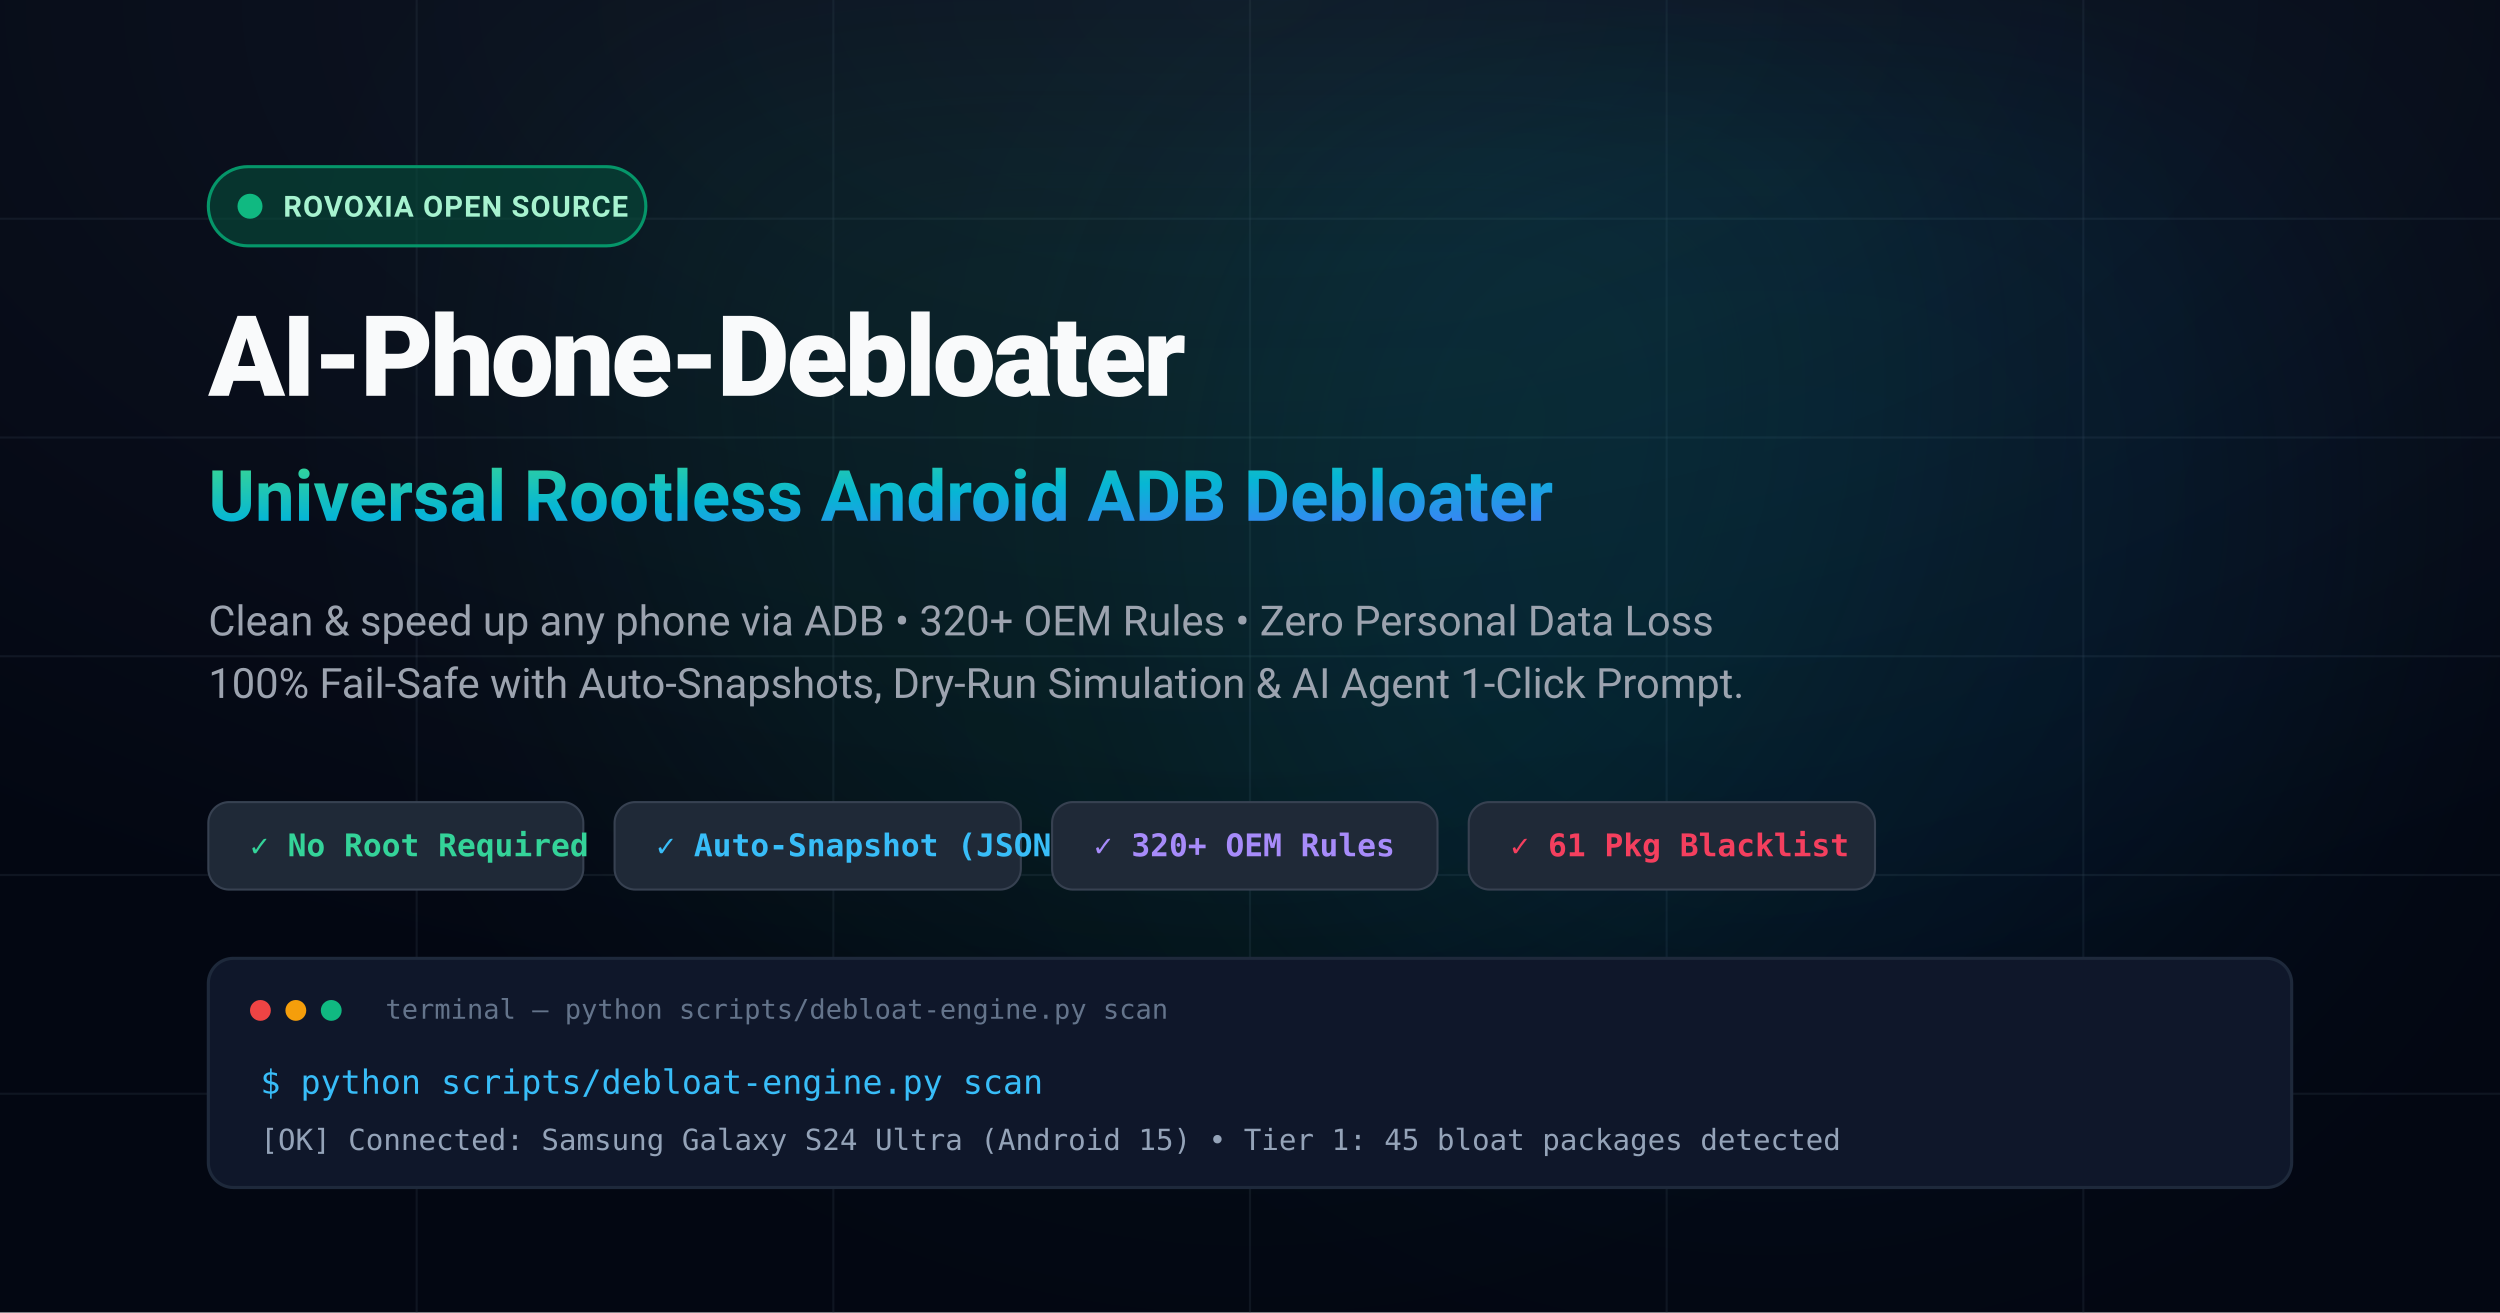
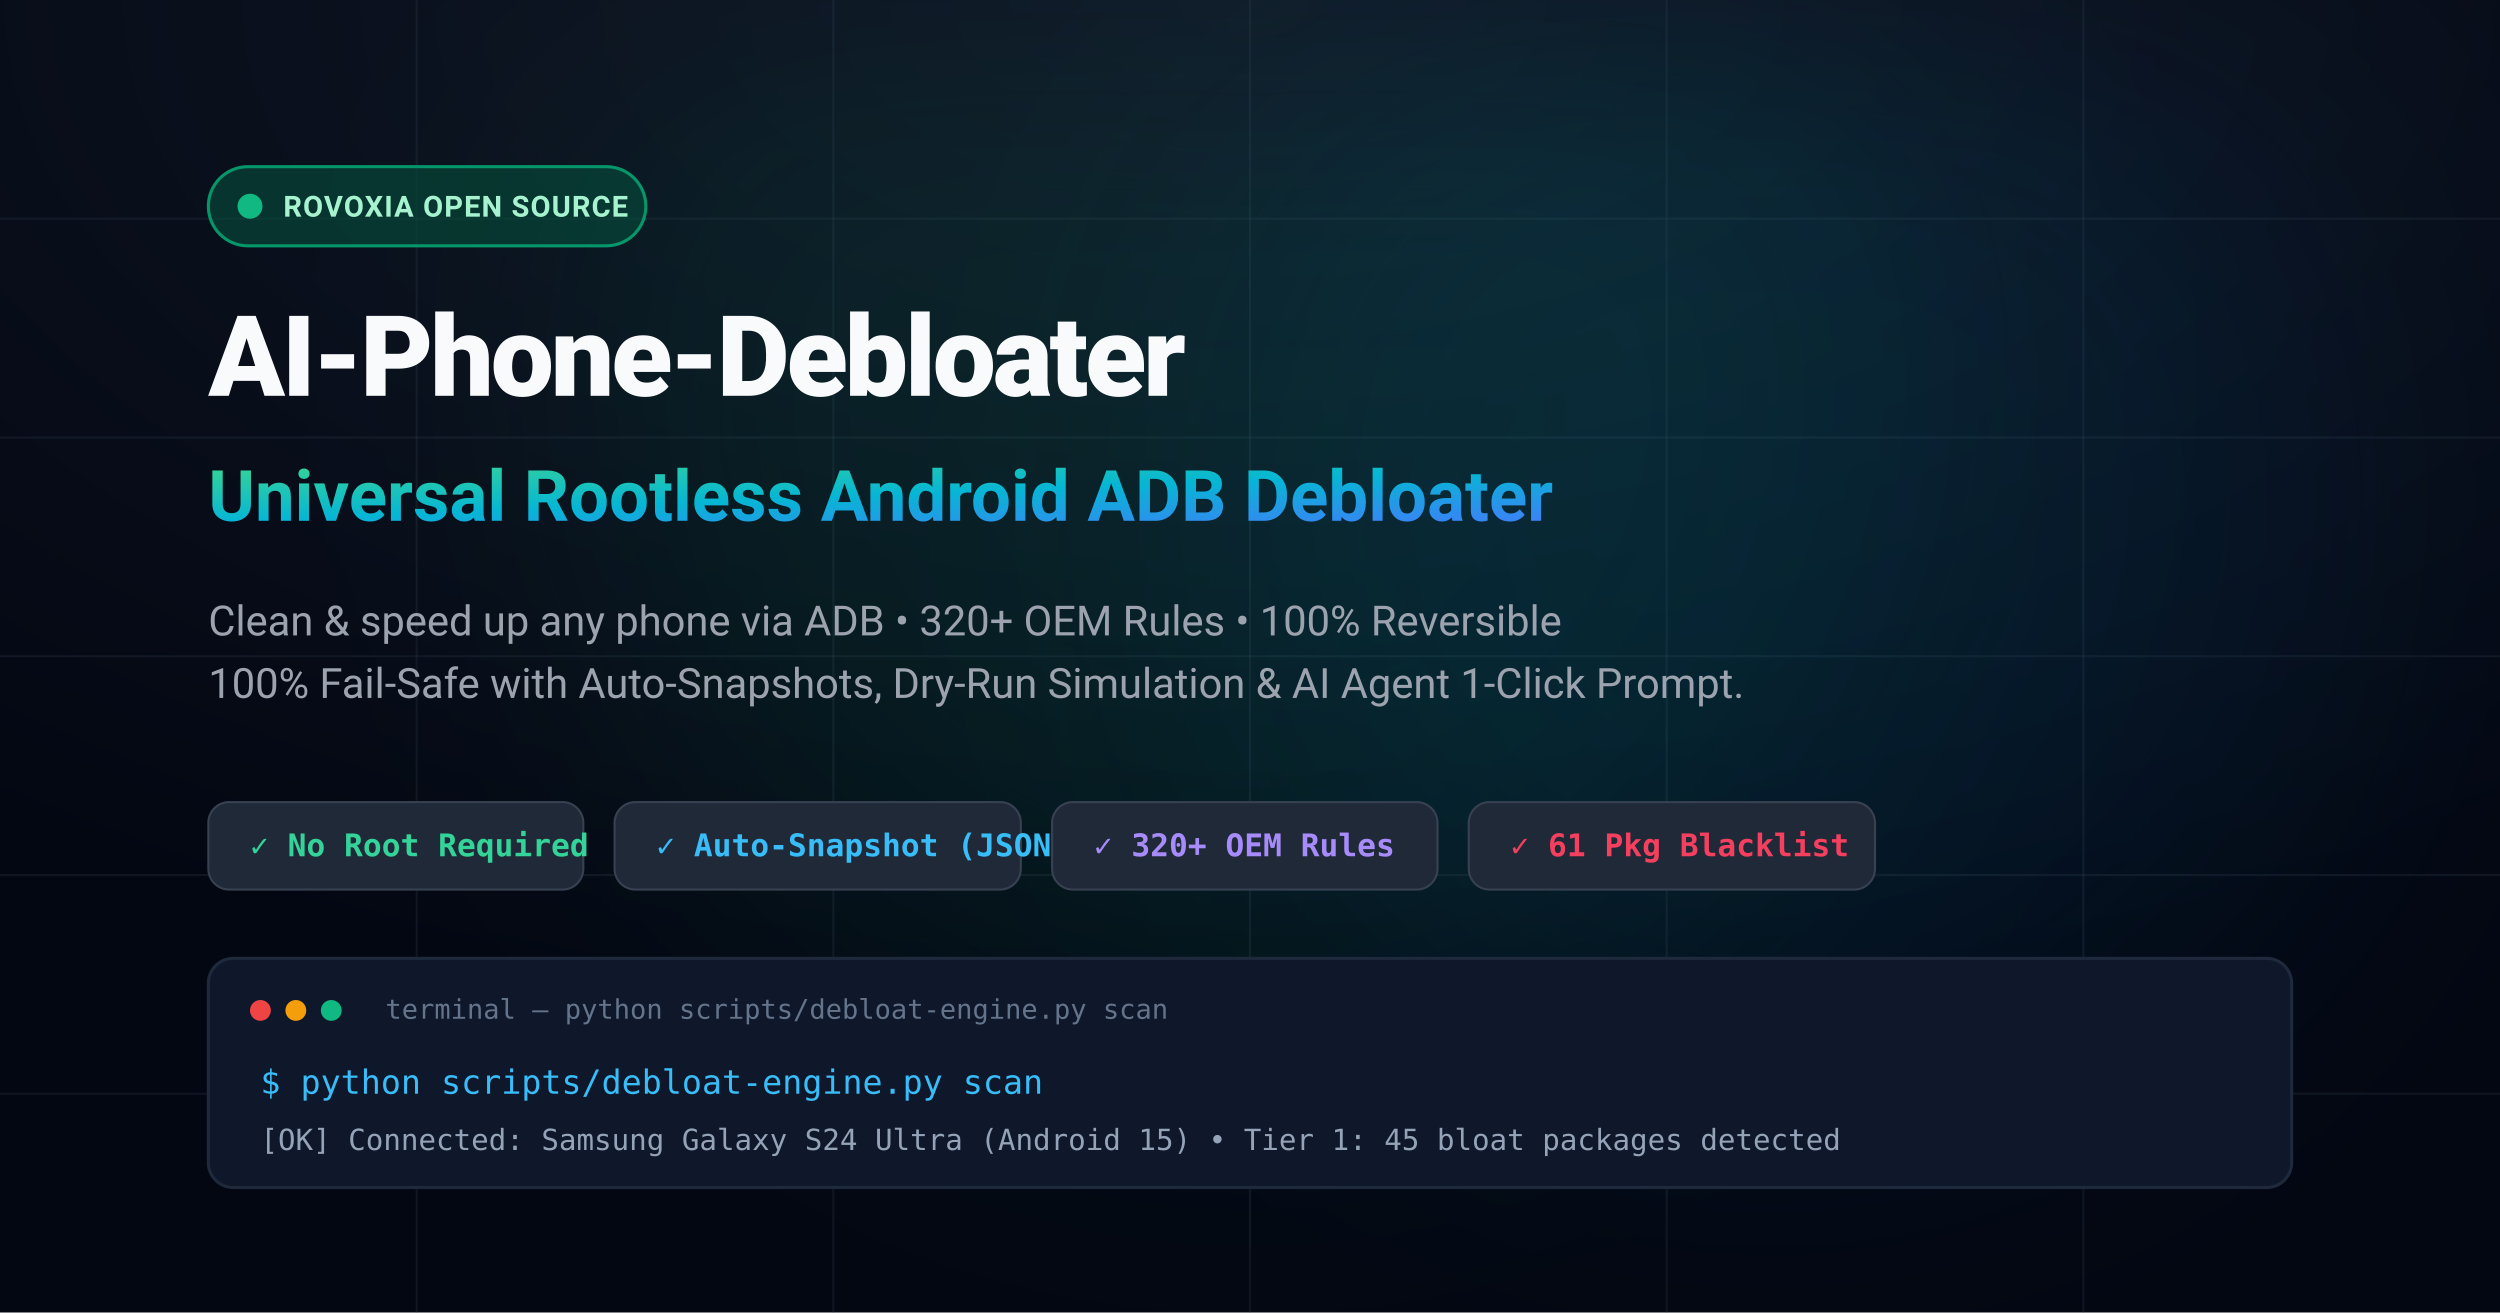
<svg xmlns="http://www.w3.org/2000/svg" viewBox="0 0 1200 630" width="1200" height="630">
  <defs>
    <radialGradient id="bgGrad" cx="50%" cy="0%" r="80%" fx="50%" fy="0%">
      <stop offset="0%" stop-color="#111827" />
      <stop offset="100%" stop-color="#030712" />
    </radialGradient>
    <linearGradient id="brandGrad" x1="0%" y1="0%" x2="100%" y2="100%">
      <stop offset="0%" stop-color="#34d399" />
      <stop offset="50%" stop-color="#06b6d4" />
      <stop offset="100%" stop-color="#3b82f6" />
    </linearGradient>
    <linearGradient id="cardGrad" x1="0%" y1="0%" x2="0%" y2="100%">
      <stop offset="0%" stop-color="#1f2937" stop-opacity="0.8" />
      <stop offset="100%" stop-color="#111827" stop-opacity="0.9" />
    </linearGradient>
  </defs>
  <rect width="1200" height="630" fill="url(#bgGrad)" />
  <g stroke="#374151" stroke-opacity="0.25" stroke-width="1">
    <line x1="0" y1="105" x2="1200" y2="105" />
    <line x1="0" y1="210" x2="1200" y2="210" />
    <line x1="0" y1="315" x2="1200" y2="315" />
    <line x1="0" y1="420" x2="1200" y2="420" />
    <line x1="0" y1="525" x2="1200" y2="525" />
    <line x1="200" y1="0" x2="200" y2="630" />
    <line x1="400" y1="0" x2="400" y2="630" />
    <line x1="600" y1="0" x2="600" y2="630" />
    <line x1="800" y1="0" x2="800" y2="630" />
    <line x1="1000" y1="0" x2="1000" y2="630" />
  </g>
  <circle cx="600" cy="180" r="320" fill="#059669" opacity="0.12" filter="blur(80px)" />
  <circle cx="850" cy="240" r="280" fill="#0284c7" opacity="0.10" filter="blur(80px)" />
  <g transform="translate(100, 80)">
    <rect width="210" height="38" rx="19" fill="#064e3b" fill-opacity="0.6" stroke="#059669" stroke-width="1.5" />
    <circle cx="20" cy="19" r="6" fill="#10b981" />
    <text x="36" y="24" fill="#a7f3d0" font-family="-apple-system, BlinkMacSystemFont, 'Segoe UI', Roboto, sans-serif" font-size="14" font-weight="600" letter-spacing="0.5">ROVOXIA OPEN SOURCE</text>
  </g>
  <text x="100" y="190" fill="#f9fafb" font-family="-apple-system, BlinkMacSystemFont, 'Segoe UI', Roboto, sans-serif" font-size="54" font-weight="800" letter-spacing="-1.5">
    AI-Phone-Debloater
  </text>
  <text x="100" y="250" fill="url(#brandGrad)" font-family="-apple-system, BlinkMacSystemFont, 'Segoe UI', Roboto, sans-serif" font-size="34" font-weight="700">
    Universal Rootless Android ADB Debloater
  </text>
  <text x="100" y="305" fill="#9ca3af" font-family="-apple-system, BlinkMacSystemFont, 'Segoe UI', Roboto, sans-serif" font-size="20" font-weight="400">
-     Clean &amp; speed up any phone via ADB • 320+ OEM Rules • Zero Personal Data Loss
+     Clean &amp; speed up any phone via ADB • 320+ OEM Rules • 100% Reversible
  </text>
  <text x="100" y="335" fill="#9ca3af" font-family="-apple-system, BlinkMacSystemFont, 'Segoe UI', Roboto, sans-serif" font-size="20" font-weight="400">
    100% Fail-Safe with Auto-Snapshots, Dry-Run Simulation &amp; AI Agent 1-Click Prompt.
  </text>
  <g transform="translate(100, 385)">
    <rect x="0" y="0" width="180" height="42" rx="10" fill="#1f2937" stroke="#374151" stroke-width="1" />
    <text x="20" y="26" fill="#34d399" font-family="monospace" font-size="15" font-weight="600">✓ No Root Required</text>
    <rect x="195" y="0" width="195" height="42" rx="10" fill="#1f2937" stroke="#374151" stroke-width="1" />
    <text x="215" y="26" fill="#38bdf8" font-family="monospace" font-size="15" font-weight="600">✓ Auto-Snapshot (JSON)</text>
    <rect x="405" y="0" width="185" height="42" rx="10" fill="#1f2937" stroke="#374151" stroke-width="1" />
    <text x="425" y="26" fill="#a78bfa" font-family="monospace" font-size="15" font-weight="600">✓ 320+ OEM Rules</text>
    <rect x="605" y="0" width="195" height="42" rx="10" fill="#1f2937" stroke="#374151" stroke-width="1" />
    <text x="625" y="26" fill="#f43f5e" font-family="monospace" font-size="15" font-weight="600">✓ 61 Pkg Blacklist</text>
  </g>
  <g transform="translate(100, 460)">
    <rect width="1000" height="110" rx="12" fill="#0f172a" stroke="#1e293b" stroke-width="1.5" />
    <circle cx="25" cy="25" r="5" fill="#ef4444" />
    <circle cx="42" cy="25" r="5" fill="#f59e0b" />
    <circle cx="59" cy="25" r="5" fill="#10b981" />
    <text x="85" y="29" fill="#64748b" font-family="monospace" font-size="13">terminal — python scripts/debloat-engine.py scan</text>
    <text x="25" y="65" fill="#38bdf8" font-family="monospace" font-size="16">$ python scripts/debloat-engine.py scan</text>
    <text x="25" y="92" fill="#94a3b8" font-family="monospace" font-size="14">[OK] Connected: Samsung Galaxy S24 Ultra (Android 15) • Tier 1: 45 bloat packages detected</text>
  </g>
</svg>
